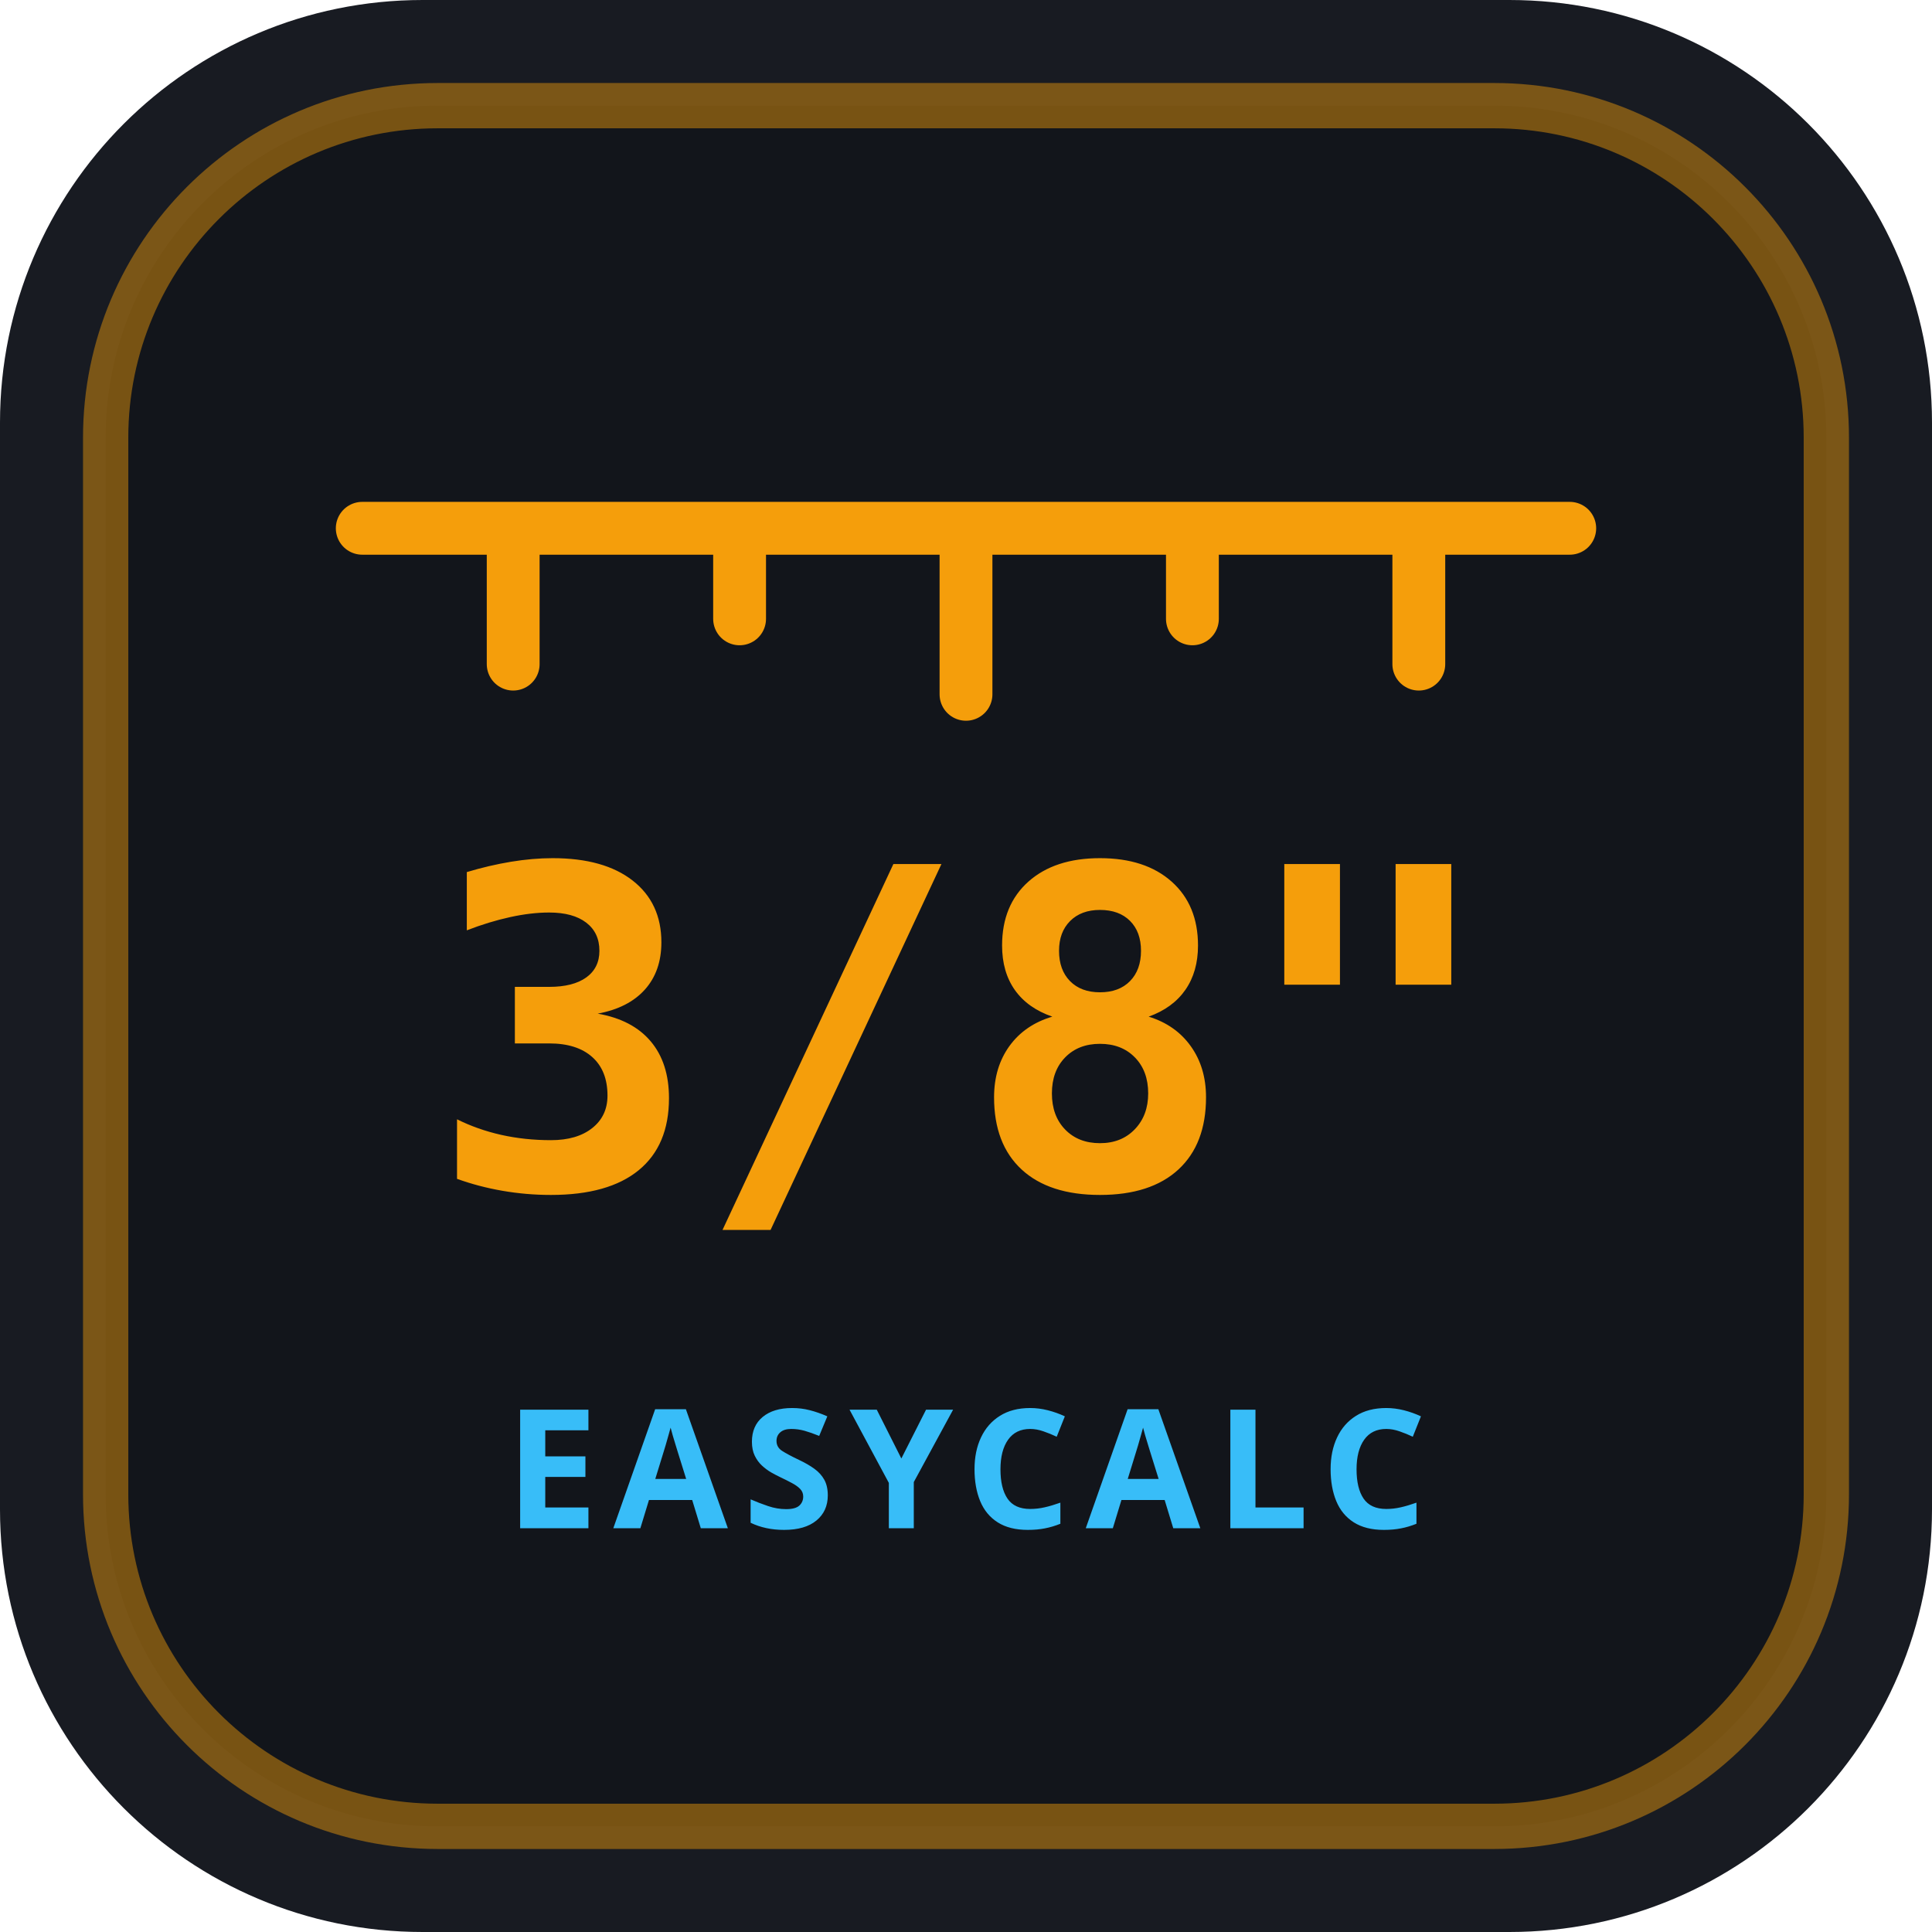
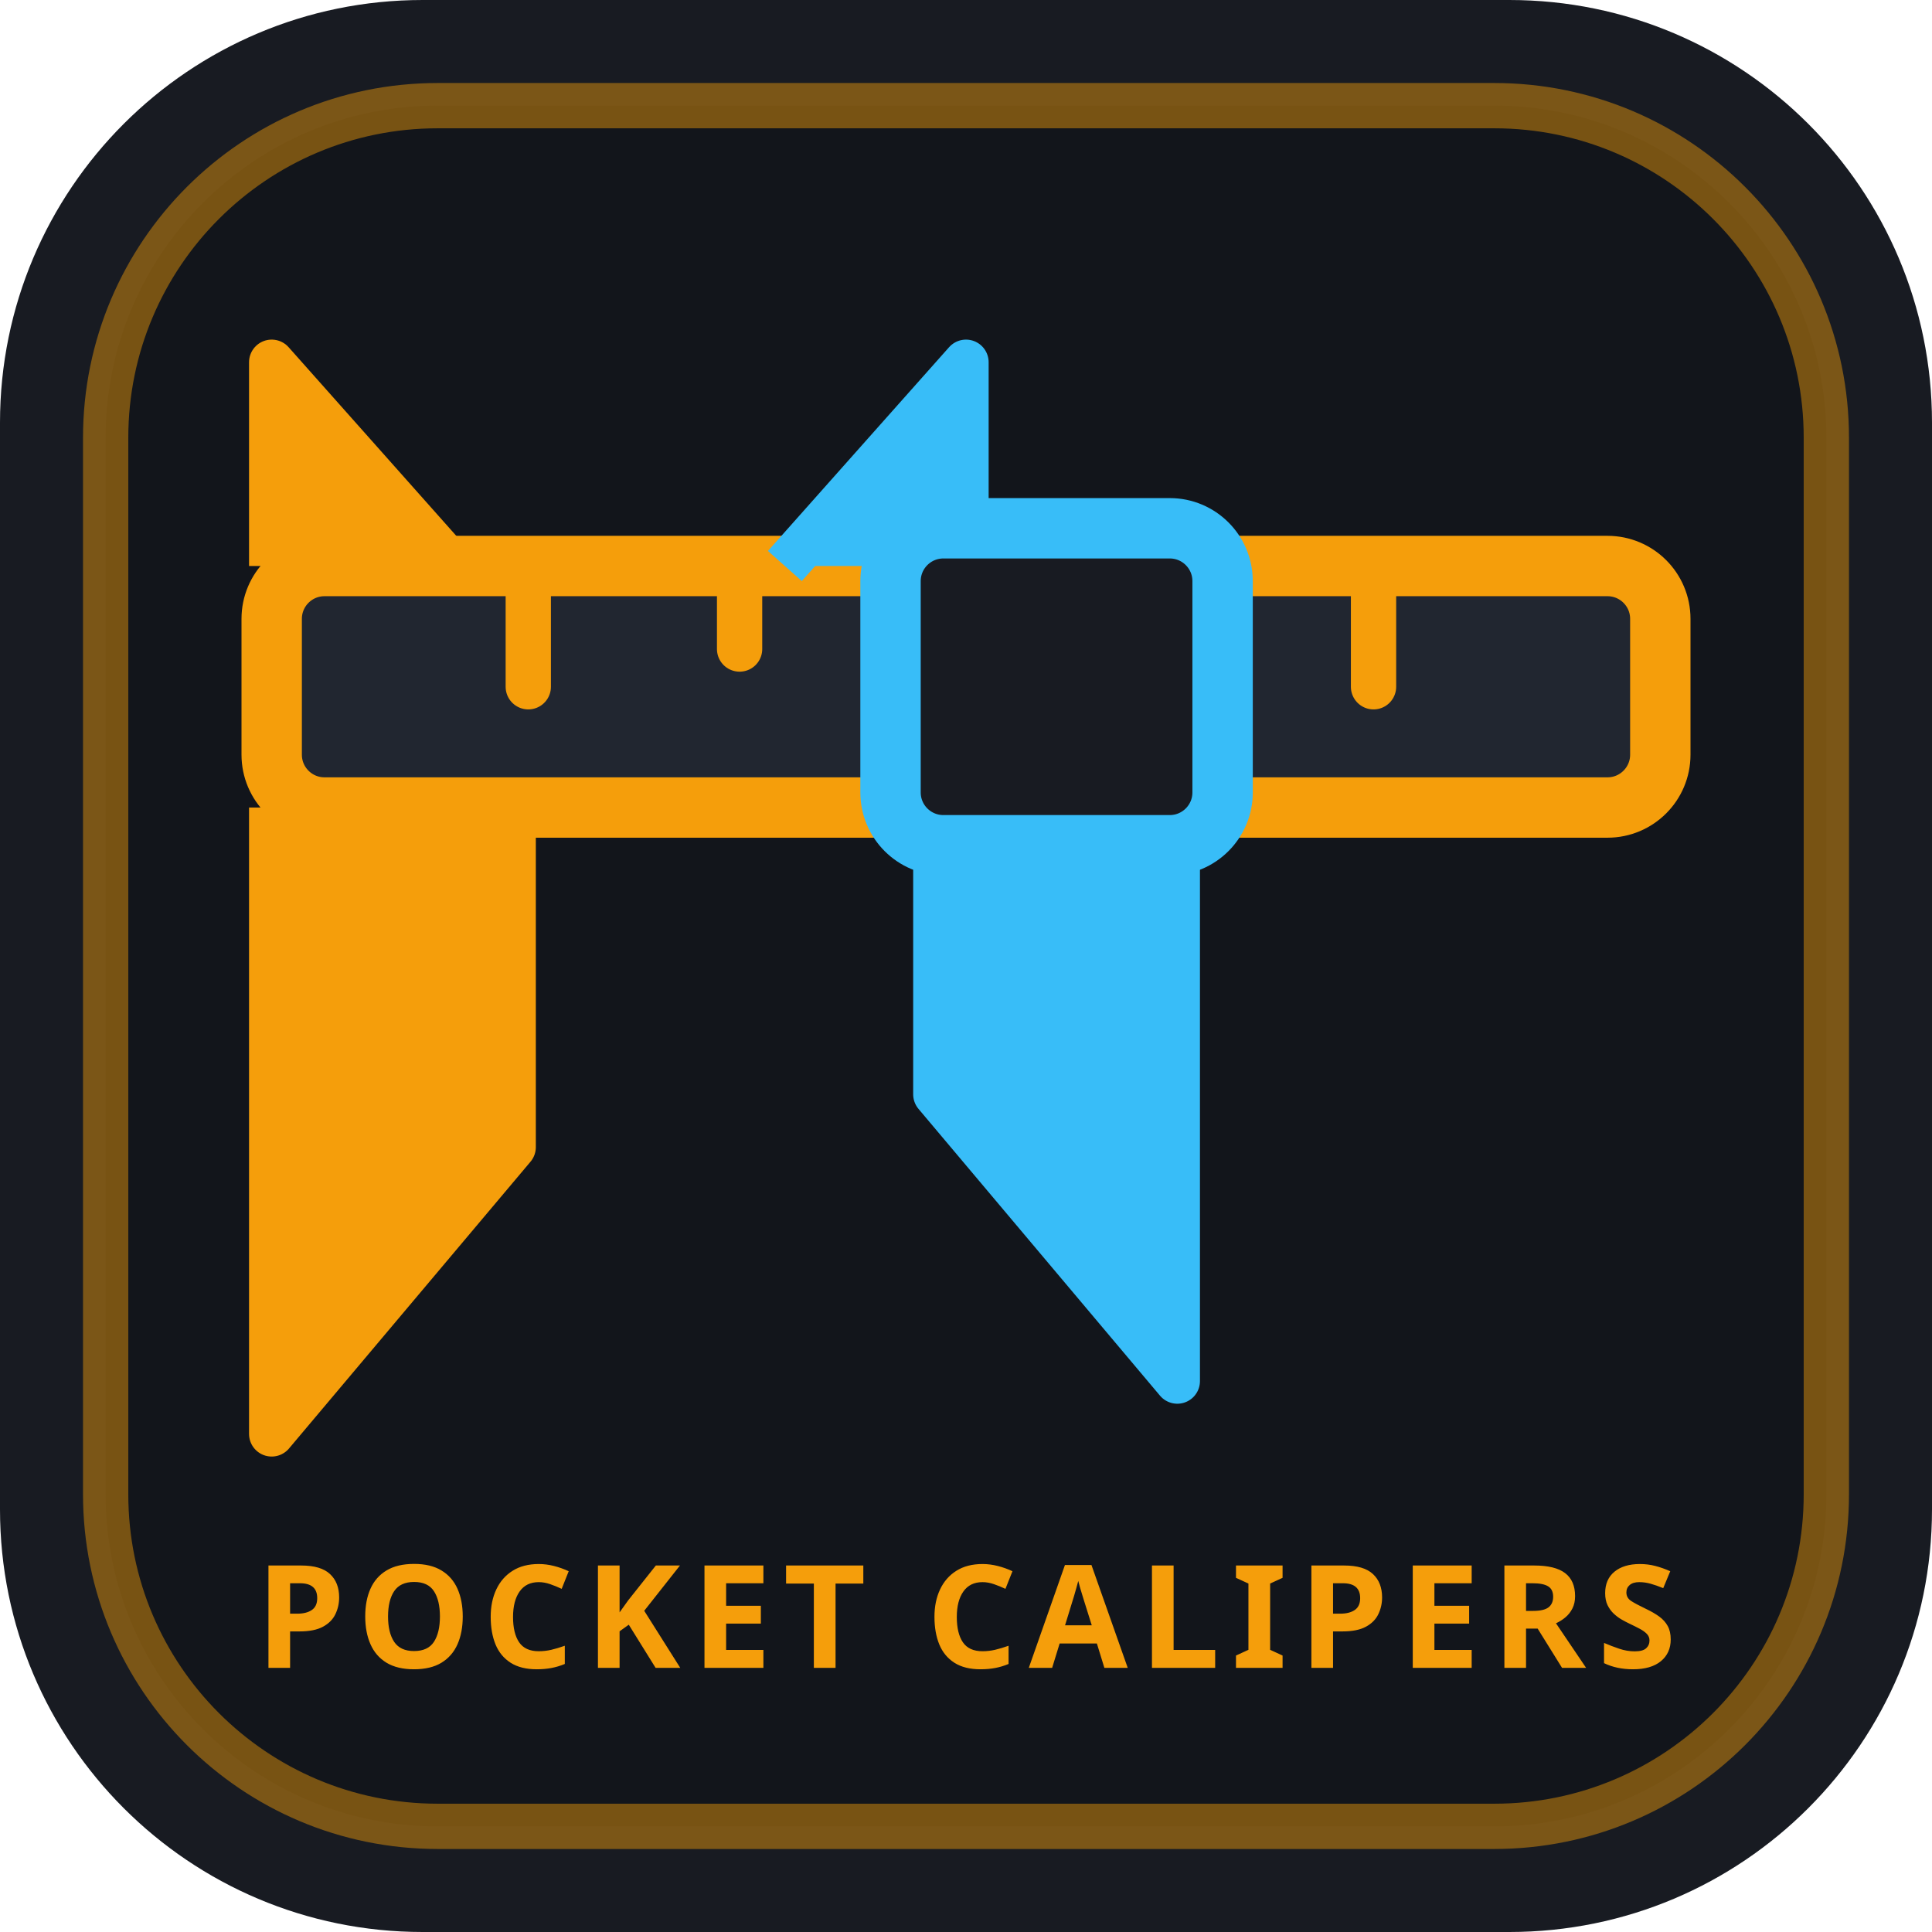
<svg xmlns="http://www.w3.org/2000/svg" viewBox="0 0 512 512">
  <rect width="512" height="512" rx="112" fill="#181b22" />
  <rect x="28" y="28" width="456" height="456" rx="88" fill="#12151b" stroke="#f59e0b" stroke-width="12" stroke-opacity="0.45" />
-   <path d="M96 140h320M136 140v36M196 140v24M256 140v44M316 140v24M376 140v36" stroke="#f59e0b" stroke-width="14" stroke-linecap="round" />
-   <text x="256" y="315" text-anchor="middle" font-family="monospace, sans-serif" font-weight="800" font-size="118" fill="#f59e0b">3/8"</text>
-   <text x="256" y="405" text-anchor="middle" font-family="sans-serif" font-weight="700" font-size="44" fill="#38bdf8" letter-spacing="4">EASYCALC</text>
+   <rect x="72" y="150" width="368" height="64" rx="14" fill="#212630" stroke="#f59e0b" stroke-width="16" />
+   <path d="M140 150v32M196 150v22M252 150v32M308 150v22M364 150v32" stroke="#f59e0b" stroke-width="12" stroke-linecap="round" />
+   <path d="M72 150V96l48 54M72 214v166l64-76v-90" fill="#f59e0b" stroke="#f59e0b" stroke-width="12" stroke-linejoin="round" />
+   <path d="M256 150V96l-48 54M248 214v76l64 76V214" fill="#38bdf8" stroke="#38bdf8" stroke-width="12" stroke-linejoin="round" />
+   <rect x="236" y="140" width="88" height="84" rx="14" fill="#181b22" stroke="#38bdf8" stroke-width="16" />
+   <text x="256" y="442" text-anchor="middle" font-family="sans-serif" font-weight="800" font-size="38" fill="#f59e0b" letter-spacing="3">POCKET CALIPERS</text>
</svg>
